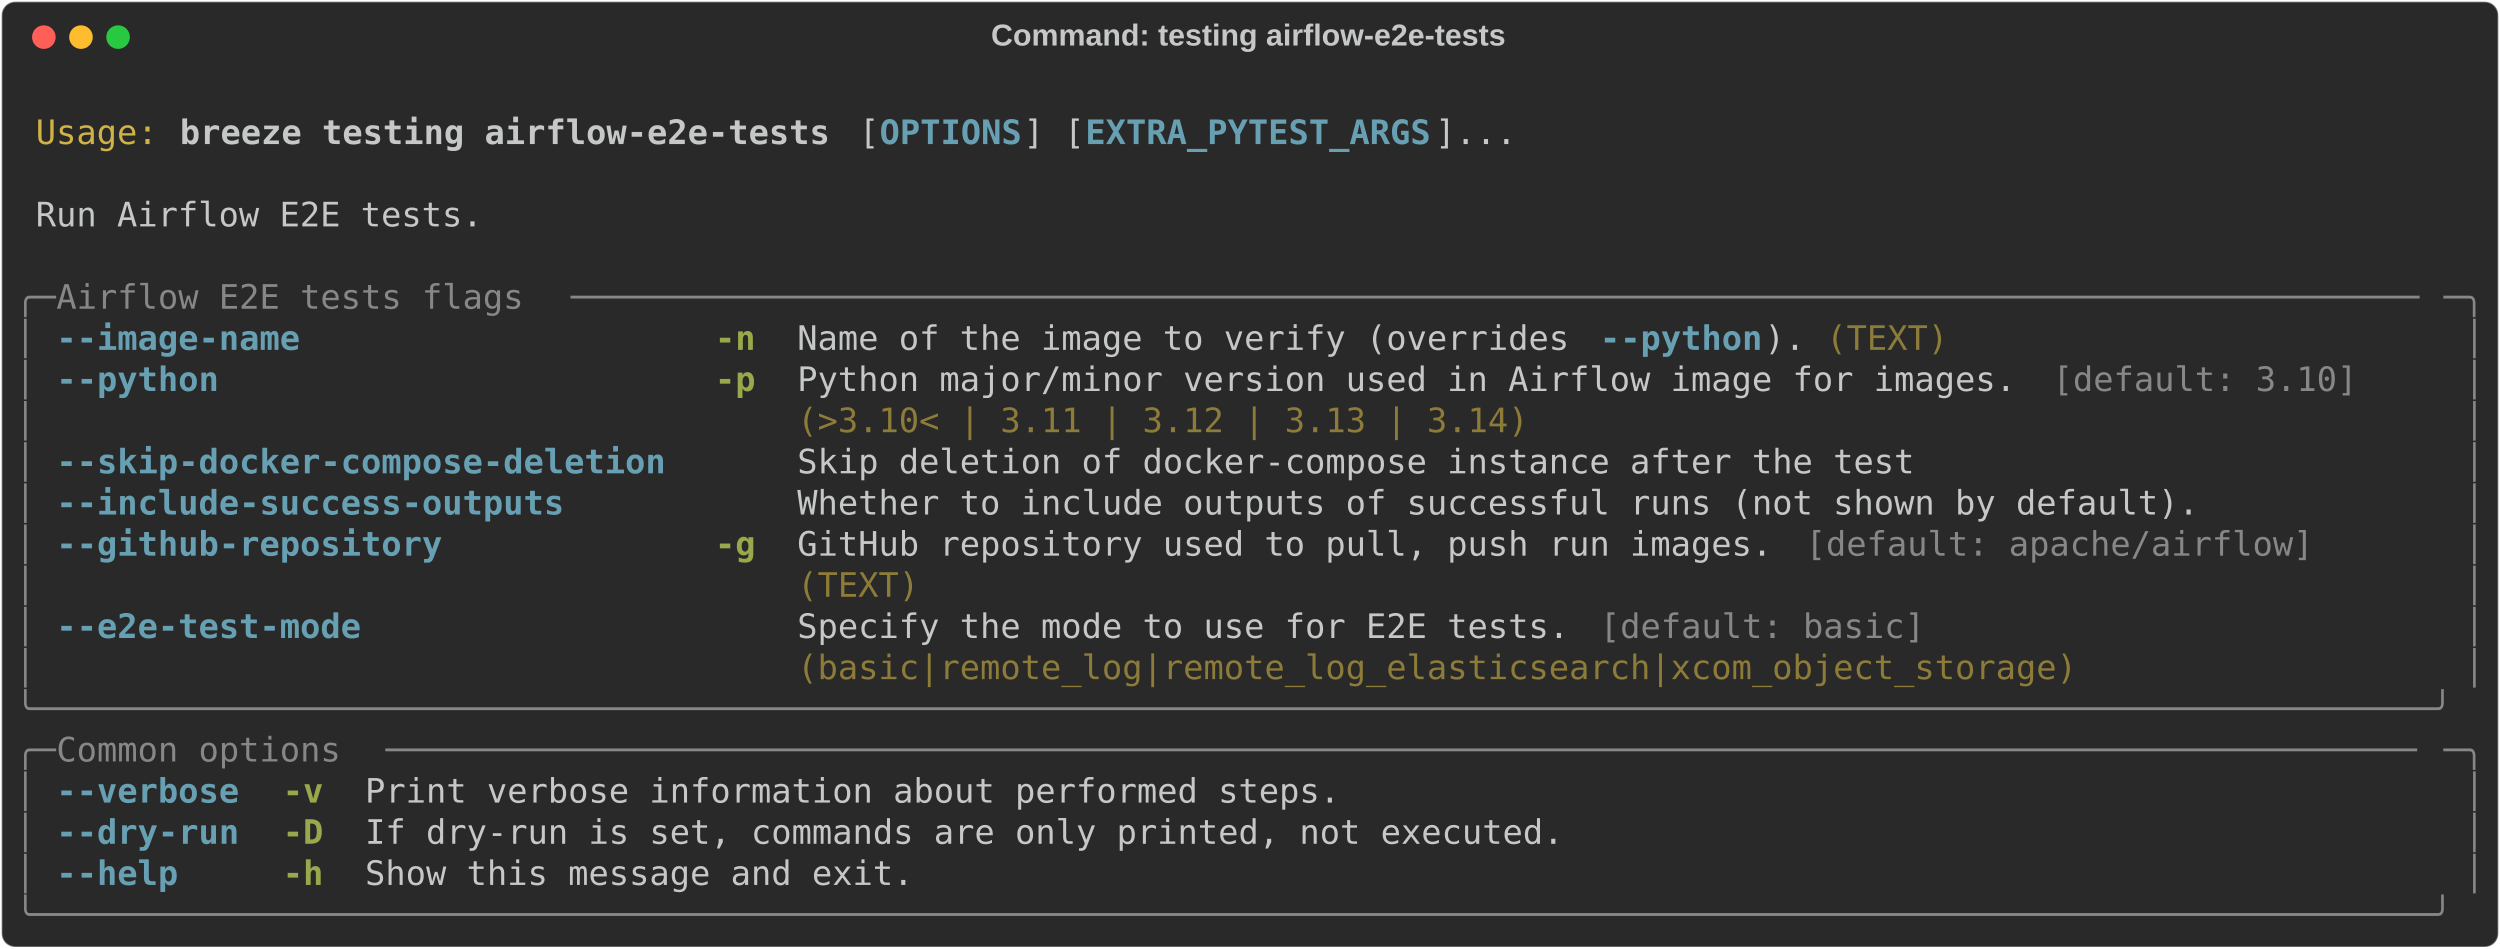
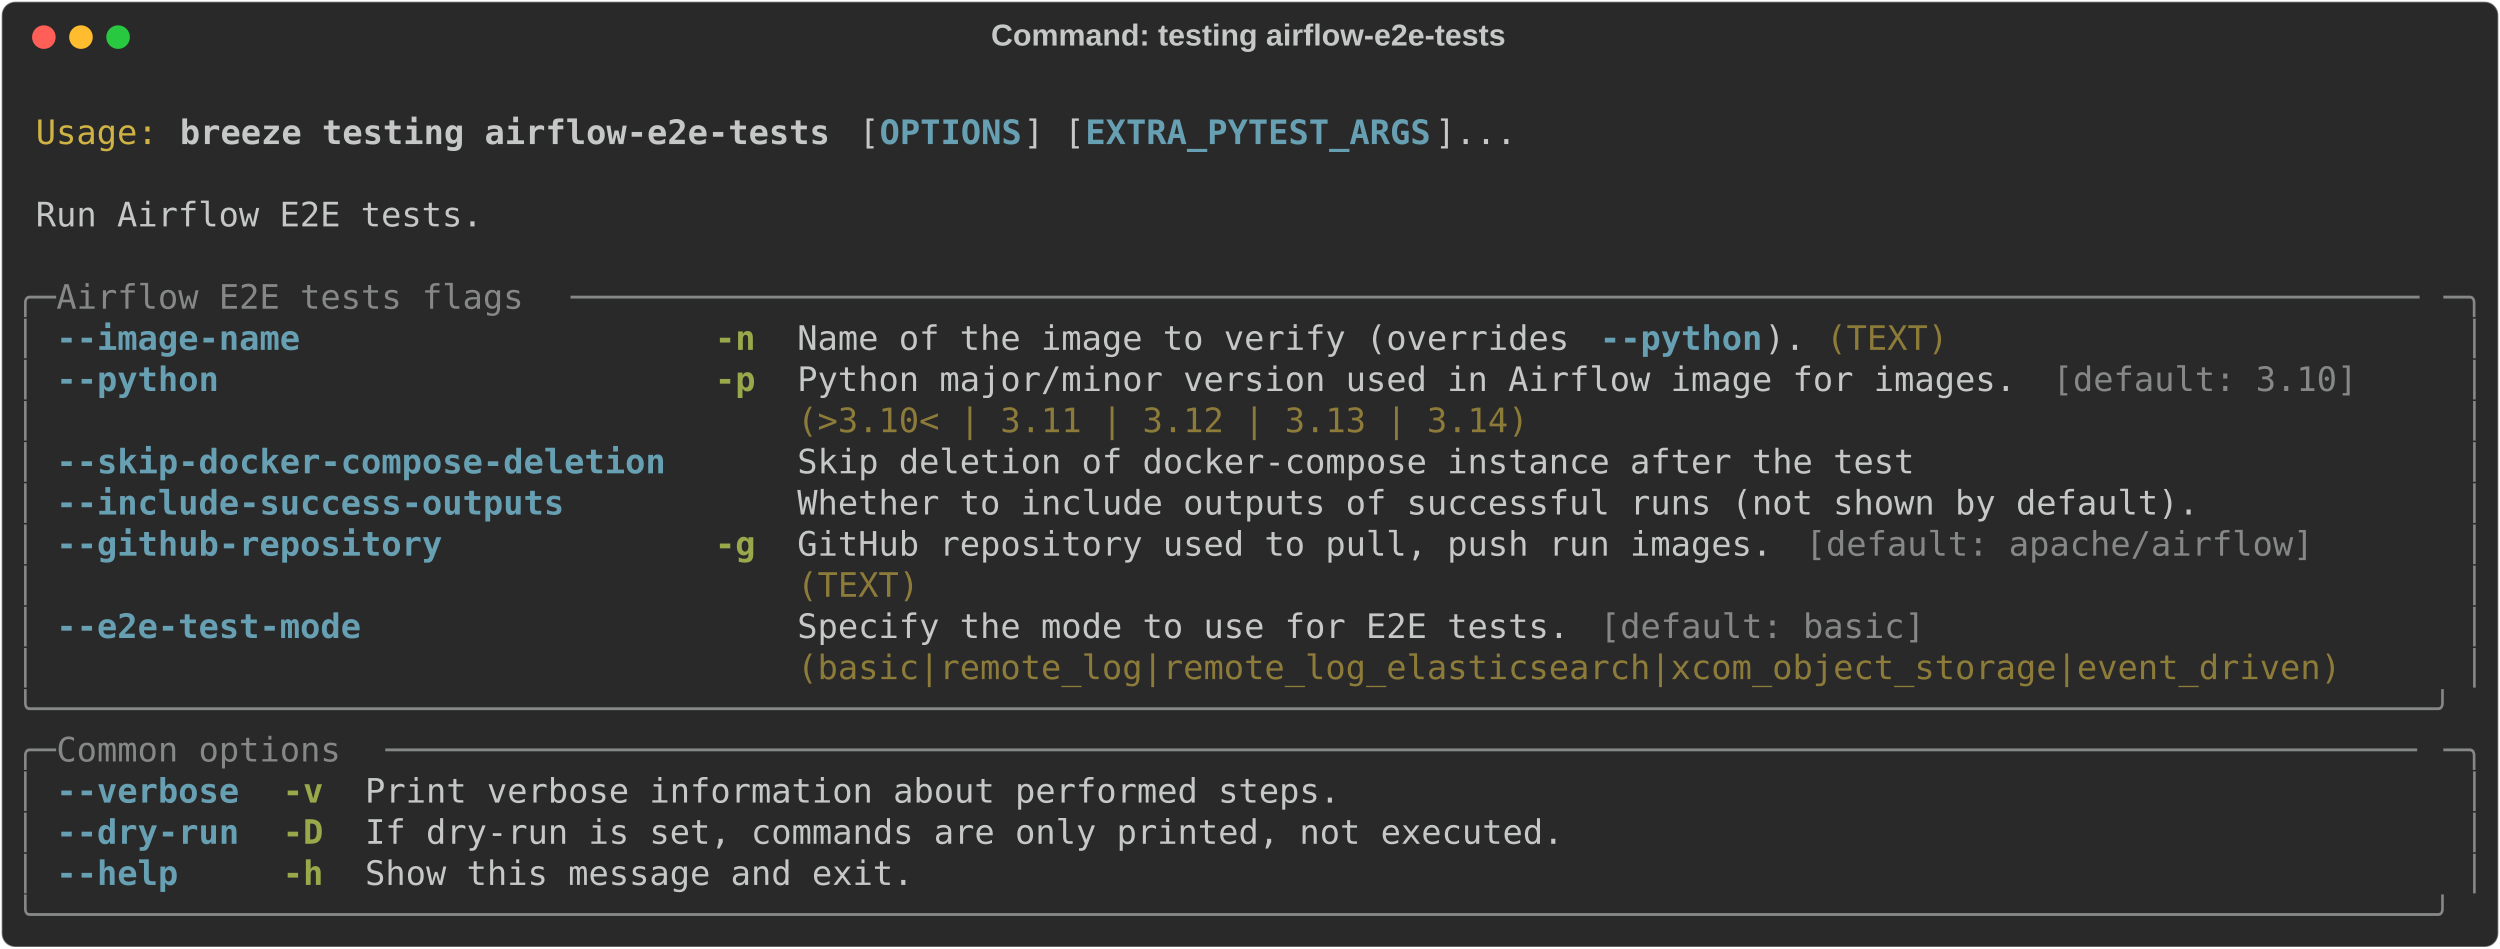
<svg xmlns="http://www.w3.org/2000/svg" class="rich-terminal" viewBox="0 0 1482 562.4">
  <style>

    @font-face {
        font-family: "Fira Code";
        src: local("FiraCode-Regular"),
                url("https://cdnjs.cloudflare.com/ajax/libs/firacode/6.2.0/woff2/FiraCode-Regular.woff2") format("woff2"),
                url("https://cdnjs.cloudflare.com/ajax/libs/firacode/6.2.0/woff/FiraCode-Regular.woff") format("woff");
        font-style: normal;
        font-weight: 400;
    }
    @font-face {
        font-family: "Fira Code";
        src: local("FiraCode-Bold"),
                url("https://cdnjs.cloudflare.com/ajax/libs/firacode/6.2.0/woff2/FiraCode-Bold.woff2") format("woff2"),
                url("https://cdnjs.cloudflare.com/ajax/libs/firacode/6.2.0/woff/FiraCode-Bold.woff") format("woff");
        font-style: bold;
        font-weight: 700;
    }

    .breeze-testing-airflow-e2e-tests-matrix {
        font-family: Fira Code, monospace;
        font-size: 20px;
        line-height: 24.4px;
        font-variant-east-asian: full-width;
    }

    .breeze-testing-airflow-e2e-tests-title {
        font-size: 18px;
        font-weight: bold;
        font-family: arial;
    }

    .breeze-testing-airflow-e2e-tests-r1 { fill: #c5c8c6 }
.breeze-testing-airflow-e2e-tests-r2 { fill: #d0b344 }
.breeze-testing-airflow-e2e-tests-r3 { fill: #c5c8c6;font-weight: bold }
.breeze-testing-airflow-e2e-tests-r4 { fill: #68a0b3;font-weight: bold }
.breeze-testing-airflow-e2e-tests-r5 { fill: #868887 }
.breeze-testing-airflow-e2e-tests-r6 { fill: #98a84b;font-weight: bold }
.breeze-testing-airflow-e2e-tests-r7 { fill: #8d7b39 }
    </style>
  <defs>
    <clipPath id="breeze-testing-airflow-e2e-tests-clip-terminal">
      <rect x="0" y="0" width="1463.0" height="511.4" />
    </clipPath>
    <clipPath id="breeze-testing-airflow-e2e-tests-line-0">
      <rect x="0" y="1.5" width="1464" height="24.65" />
    </clipPath>
    <clipPath id="breeze-testing-airflow-e2e-tests-line-1">
      <rect x="0" y="25.9" width="1464" height="24.65" />
    </clipPath>
    <clipPath id="breeze-testing-airflow-e2e-tests-line-2">
      <rect x="0" y="50.3" width="1464" height="24.65" />
    </clipPath>
    <clipPath id="breeze-testing-airflow-e2e-tests-line-3">
      <rect x="0" y="74.7" width="1464" height="24.65" />
    </clipPath>
    <clipPath id="breeze-testing-airflow-e2e-tests-line-4">
      <rect x="0" y="99.1" width="1464" height="24.65" />
    </clipPath>
    <clipPath id="breeze-testing-airflow-e2e-tests-line-5">
      <rect x="0" y="123.5" width="1464" height="24.65" />
    </clipPath>
    <clipPath id="breeze-testing-airflow-e2e-tests-line-6">
      <rect x="0" y="147.9" width="1464" height="24.65" />
    </clipPath>
    <clipPath id="breeze-testing-airflow-e2e-tests-line-7">
      <rect x="0" y="172.3" width="1464" height="24.65" />
    </clipPath>
    <clipPath id="breeze-testing-airflow-e2e-tests-line-8">
      <rect x="0" y="196.7" width="1464" height="24.65" />
    </clipPath>
    <clipPath id="breeze-testing-airflow-e2e-tests-line-9">
      <rect x="0" y="221.1" width="1464" height="24.65" />
    </clipPath>
    <clipPath id="breeze-testing-airflow-e2e-tests-line-10">
      <rect x="0" y="245.5" width="1464" height="24.65" />
    </clipPath>
    <clipPath id="breeze-testing-airflow-e2e-tests-line-11">
      <rect x="0" y="269.9" width="1464" height="24.65" />
    </clipPath>
    <clipPath id="breeze-testing-airflow-e2e-tests-line-12">
      <rect x="0" y="294.3" width="1464" height="24.65" />
    </clipPath>
    <clipPath id="breeze-testing-airflow-e2e-tests-line-13">
      <rect x="0" y="318.7" width="1464" height="24.65" />
    </clipPath>
    <clipPath id="breeze-testing-airflow-e2e-tests-line-14">
      <rect x="0" y="343.1" width="1464" height="24.65" />
    </clipPath>
    <clipPath id="breeze-testing-airflow-e2e-tests-line-15">
      <rect x="0" y="367.5" width="1464" height="24.65" />
    </clipPath>
    <clipPath id="breeze-testing-airflow-e2e-tests-line-16">
      <rect x="0" y="391.9" width="1464" height="24.65" />
    </clipPath>
    <clipPath id="breeze-testing-airflow-e2e-tests-line-17">
      <rect x="0" y="416.3" width="1464" height="24.65" />
    </clipPath>
    <clipPath id="breeze-testing-airflow-e2e-tests-line-18">
      <rect x="0" y="440.7" width="1464" height="24.65" />
    </clipPath>
    <clipPath id="breeze-testing-airflow-e2e-tests-line-19">
      <rect x="0" y="465.1" width="1464" height="24.65" />
    </clipPath>
  </defs>
  <rect fill="#292929" stroke="rgba(255,255,255,0.35)" stroke-width="1" x="1" y="1" width="1480" height="560.4" rx="8" />
  <text class="breeze-testing-airflow-e2e-tests-title" fill="#c5c8c6" text-anchor="middle" x="740" y="27">Command: testing airflow-e2e-tests</text>
  <g transform="translate(26,22)">
    <circle cx="0" cy="0" r="7" fill="#ff5f57" />
    <circle cx="22" cy="0" r="7" fill="#febc2e" />
    <circle cx="44" cy="0" r="7" fill="#28c840" />
  </g>
  <g transform="translate(9, 41)" clip-path="url(#breeze-testing-airflow-e2e-tests-clip-terminal)">
    <g class="breeze-testing-airflow-e2e-tests-matrix">
      <text class="breeze-testing-airflow-e2e-tests-r1" x="1464" y="20" textLength="12.2" clip-path="url(#breeze-testing-airflow-e2e-tests-line-0)">
</text>
      <text class="breeze-testing-airflow-e2e-tests-r2" x="12.2" y="44.4" textLength="73.2" clip-path="url(#breeze-testing-airflow-e2e-tests-line-1)">Usage:</text>
      <text class="breeze-testing-airflow-e2e-tests-r3" x="97.6" y="44.4" textLength="390.4" clip-path="url(#breeze-testing-airflow-e2e-tests-line-1)">breeze testing airflow-e2e-tests</text>
      <text class="breeze-testing-airflow-e2e-tests-r1" x="500.2" y="44.4" textLength="12.2" clip-path="url(#breeze-testing-airflow-e2e-tests-line-1)">[</text>
      <text class="breeze-testing-airflow-e2e-tests-r4" x="512.4" y="44.4" textLength="85.4" clip-path="url(#breeze-testing-airflow-e2e-tests-line-1)">OPTIONS</text>
      <text class="breeze-testing-airflow-e2e-tests-r1" x="597.8" y="44.4" textLength="36.6" clip-path="url(#breeze-testing-airflow-e2e-tests-line-1)">] [</text>
      <text class="breeze-testing-airflow-e2e-tests-r4" x="634.4" y="44.4" textLength="207.4" clip-path="url(#breeze-testing-airflow-e2e-tests-line-1)">EXTRA_PYTEST_ARGS</text>
      <text class="breeze-testing-airflow-e2e-tests-r1" x="841.8" y="44.4" textLength="48.8" clip-path="url(#breeze-testing-airflow-e2e-tests-line-1)">]...</text>
      <text class="breeze-testing-airflow-e2e-tests-r1" x="1464" y="44.4" textLength="12.2" clip-path="url(#breeze-testing-airflow-e2e-tests-line-1)">
</text>
      <text class="breeze-testing-airflow-e2e-tests-r1" x="1464" y="68.8" textLength="12.2" clip-path="url(#breeze-testing-airflow-e2e-tests-line-2)">
</text>
      <text class="breeze-testing-airflow-e2e-tests-r1" x="12.2" y="93.2" textLength="268.4" clip-path="url(#breeze-testing-airflow-e2e-tests-line-3)">Run Airflow E2E tests.</text>
      <text class="breeze-testing-airflow-e2e-tests-r1" x="1464" y="93.2" textLength="12.2" clip-path="url(#breeze-testing-airflow-e2e-tests-line-3)">
</text>
      <text class="breeze-testing-airflow-e2e-tests-r1" x="1464" y="117.6" textLength="12.2" clip-path="url(#breeze-testing-airflow-e2e-tests-line-4)">
</text>
      <text class="breeze-testing-airflow-e2e-tests-r5" x="0" y="142" textLength="24.4" clip-path="url(#breeze-testing-airflow-e2e-tests-line-5)">╭─</text>
      <text class="breeze-testing-airflow-e2e-tests-r5" x="24.4" y="142" textLength="305" clip-path="url(#breeze-testing-airflow-e2e-tests-line-5)"> Airflow E2E tests flags </text>
      <text class="breeze-testing-airflow-e2e-tests-r5" x="329.4" y="142" textLength="1110.2" clip-path="url(#breeze-testing-airflow-e2e-tests-line-5)">───────────────────────────────────────────────────────────────────────────────────────────</text>
      <text class="breeze-testing-airflow-e2e-tests-r5" x="1439.6" y="142" textLength="24.4" clip-path="url(#breeze-testing-airflow-e2e-tests-line-5)">─╮</text>
      <text class="breeze-testing-airflow-e2e-tests-r1" x="1464" y="142" textLength="12.2" clip-path="url(#breeze-testing-airflow-e2e-tests-line-5)">
</text>
      <text class="breeze-testing-airflow-e2e-tests-r5" x="0" y="166.4" textLength="12.2" clip-path="url(#breeze-testing-airflow-e2e-tests-line-6)">│</text>
      <text class="breeze-testing-airflow-e2e-tests-r4" x="24.4" y="166.4" textLength="366" clip-path="url(#breeze-testing-airflow-e2e-tests-line-6)">--image-name                  </text>
      <text class="breeze-testing-airflow-e2e-tests-r6" x="414.8" y="166.4" textLength="24.4" clip-path="url(#breeze-testing-airflow-e2e-tests-line-6)">-n</text>
      <text class="breeze-testing-airflow-e2e-tests-r1" x="463.6" y="166.4" textLength="475.8" clip-path="url(#breeze-testing-airflow-e2e-tests-line-6)">Name of the image to verify (overrides </text>
      <text class="breeze-testing-airflow-e2e-tests-r4" x="939.4" y="166.4" textLength="97.6" clip-path="url(#breeze-testing-airflow-e2e-tests-line-6)">--python</text>
      <text class="breeze-testing-airflow-e2e-tests-r1" x="1037" y="166.4" textLength="36.6" clip-path="url(#breeze-testing-airflow-e2e-tests-line-6)">). </text>
      <text class="breeze-testing-airflow-e2e-tests-r7" x="1073.6" y="166.4" textLength="73.2" clip-path="url(#breeze-testing-airflow-e2e-tests-line-6)">(TEXT)</text>
      <text class="breeze-testing-airflow-e2e-tests-r5" x="1451.8" y="166.4" textLength="12.2" clip-path="url(#breeze-testing-airflow-e2e-tests-line-6)">│</text>
      <text class="breeze-testing-airflow-e2e-tests-r1" x="1464" y="166.4" textLength="12.2" clip-path="url(#breeze-testing-airflow-e2e-tests-line-6)">
</text>
      <text class="breeze-testing-airflow-e2e-tests-r5" x="0" y="190.8" textLength="12.2" clip-path="url(#breeze-testing-airflow-e2e-tests-line-7)">│</text>
      <text class="breeze-testing-airflow-e2e-tests-r4" x="24.4" y="190.8" textLength="366" clip-path="url(#breeze-testing-airflow-e2e-tests-line-7)">--python                      </text>
      <text class="breeze-testing-airflow-e2e-tests-r6" x="414.8" y="190.8" textLength="24.4" clip-path="url(#breeze-testing-airflow-e2e-tests-line-7)">-p</text>
      <text class="breeze-testing-airflow-e2e-tests-r1" x="463.6" y="190.8" textLength="744.2" clip-path="url(#breeze-testing-airflow-e2e-tests-line-7)">Python major/minor version used in Airflow image for images. </text>
      <text class="breeze-testing-airflow-e2e-tests-r5" x="1207.8" y="190.8" textLength="183" clip-path="url(#breeze-testing-airflow-e2e-tests-line-7)">[default: 3.10]</text>
      <text class="breeze-testing-airflow-e2e-tests-r5" x="1451.8" y="190.8" textLength="12.2" clip-path="url(#breeze-testing-airflow-e2e-tests-line-7)">│</text>
      <text class="breeze-testing-airflow-e2e-tests-r1" x="1464" y="190.8" textLength="12.2" clip-path="url(#breeze-testing-airflow-e2e-tests-line-7)">
</text>
      <text class="breeze-testing-airflow-e2e-tests-r5" x="0" y="215.2" textLength="12.2" clip-path="url(#breeze-testing-airflow-e2e-tests-line-8)">│</text>
      <text class="breeze-testing-airflow-e2e-tests-r7" x="463.6" y="215.2" textLength="439.2" clip-path="url(#breeze-testing-airflow-e2e-tests-line-8)">(&gt;3.10&lt; | 3.11 | 3.12 | 3.13 | 3.14)</text>
      <text class="breeze-testing-airflow-e2e-tests-r5" x="1451.8" y="215.2" textLength="12.2" clip-path="url(#breeze-testing-airflow-e2e-tests-line-8)">│</text>
      <text class="breeze-testing-airflow-e2e-tests-r1" x="1464" y="215.2" textLength="12.2" clip-path="url(#breeze-testing-airflow-e2e-tests-line-8)">
</text>
      <text class="breeze-testing-airflow-e2e-tests-r5" x="0" y="239.6" textLength="12.2" clip-path="url(#breeze-testing-airflow-e2e-tests-line-9)">│</text>
      <text class="breeze-testing-airflow-e2e-tests-r4" x="24.4" y="239.6" textLength="366" clip-path="url(#breeze-testing-airflow-e2e-tests-line-9)">--skip-docker-compose-deletion</text>
      <text class="breeze-testing-airflow-e2e-tests-r1" x="463.6" y="239.6" textLength="671" clip-path="url(#breeze-testing-airflow-e2e-tests-line-9)">Skip deletion of docker-compose instance after the test</text>
      <text class="breeze-testing-airflow-e2e-tests-r5" x="1451.8" y="239.6" textLength="12.2" clip-path="url(#breeze-testing-airflow-e2e-tests-line-9)">│</text>
      <text class="breeze-testing-airflow-e2e-tests-r1" x="1464" y="239.6" textLength="12.2" clip-path="url(#breeze-testing-airflow-e2e-tests-line-9)">
</text>
      <text class="breeze-testing-airflow-e2e-tests-r5" x="0" y="264" textLength="12.2" clip-path="url(#breeze-testing-airflow-e2e-tests-line-10)">│</text>
      <text class="breeze-testing-airflow-e2e-tests-r4" x="24.4" y="264" textLength="366" clip-path="url(#breeze-testing-airflow-e2e-tests-line-10)">--include-success-outputs     </text>
      <text class="breeze-testing-airflow-e2e-tests-r1" x="463.6" y="264" textLength="841.8" clip-path="url(#breeze-testing-airflow-e2e-tests-line-10)">Whether to include outputs of successful runs (not shown by default).</text>
      <text class="breeze-testing-airflow-e2e-tests-r5" x="1451.8" y="264" textLength="12.2" clip-path="url(#breeze-testing-airflow-e2e-tests-line-10)">│</text>
      <text class="breeze-testing-airflow-e2e-tests-r1" x="1464" y="264" textLength="12.2" clip-path="url(#breeze-testing-airflow-e2e-tests-line-10)">
</text>
      <text class="breeze-testing-airflow-e2e-tests-r5" x="0" y="288.4" textLength="12.2" clip-path="url(#breeze-testing-airflow-e2e-tests-line-11)">│</text>
      <text class="breeze-testing-airflow-e2e-tests-r4" x="24.4" y="288.4" textLength="366" clip-path="url(#breeze-testing-airflow-e2e-tests-line-11)">--github-repository           </text>
      <text class="breeze-testing-airflow-e2e-tests-r6" x="414.8" y="288.4" textLength="24.4" clip-path="url(#breeze-testing-airflow-e2e-tests-line-11)">-g</text>
      <text class="breeze-testing-airflow-e2e-tests-r1" x="463.6" y="288.4" textLength="597.8" clip-path="url(#breeze-testing-airflow-e2e-tests-line-11)">GitHub repository used to pull, push run images. </text>
      <text class="breeze-testing-airflow-e2e-tests-r5" x="1061.4" y="288.4" textLength="305" clip-path="url(#breeze-testing-airflow-e2e-tests-line-11)">[default: apache/airflow]</text>
      <text class="breeze-testing-airflow-e2e-tests-r5" x="1451.8" y="288.4" textLength="12.2" clip-path="url(#breeze-testing-airflow-e2e-tests-line-11)">│</text>
      <text class="breeze-testing-airflow-e2e-tests-r1" x="1464" y="288.4" textLength="12.2" clip-path="url(#breeze-testing-airflow-e2e-tests-line-11)">
</text>
      <text class="breeze-testing-airflow-e2e-tests-r5" x="0" y="312.8" textLength="12.2" clip-path="url(#breeze-testing-airflow-e2e-tests-line-12)">│</text>
      <text class="breeze-testing-airflow-e2e-tests-r7" x="463.6" y="312.8" textLength="73.2" clip-path="url(#breeze-testing-airflow-e2e-tests-line-12)">(TEXT)</text>
      <text class="breeze-testing-airflow-e2e-tests-r5" x="1451.8" y="312.8" textLength="12.2" clip-path="url(#breeze-testing-airflow-e2e-tests-line-12)">│</text>
      <text class="breeze-testing-airflow-e2e-tests-r1" x="1464" y="312.8" textLength="12.2" clip-path="url(#breeze-testing-airflow-e2e-tests-line-12)">
</text>
      <text class="breeze-testing-airflow-e2e-tests-r5" x="0" y="337.2" textLength="12.2" clip-path="url(#breeze-testing-airflow-e2e-tests-line-13)">│</text>
      <text class="breeze-testing-airflow-e2e-tests-r4" x="24.4" y="337.2" textLength="366" clip-path="url(#breeze-testing-airflow-e2e-tests-line-13)">--e2e-test-mode               </text>
      <text class="breeze-testing-airflow-e2e-tests-r1" x="463.6" y="337.2" textLength="475.8" clip-path="url(#breeze-testing-airflow-e2e-tests-line-13)">Specify the mode to use for E2E tests. </text>
      <text class="breeze-testing-airflow-e2e-tests-r5" x="939.4" y="337.2" textLength="195.2" clip-path="url(#breeze-testing-airflow-e2e-tests-line-13)">[default: basic]</text>
      <text class="breeze-testing-airflow-e2e-tests-r5" x="1451.8" y="337.2" textLength="12.2" clip-path="url(#breeze-testing-airflow-e2e-tests-line-13)">│</text>
      <text class="breeze-testing-airflow-e2e-tests-r1" x="1464" y="337.2" textLength="12.2" clip-path="url(#breeze-testing-airflow-e2e-tests-line-13)">
</text>
      <text class="breeze-testing-airflow-e2e-tests-r5" x="0" y="361.6" textLength="12.2" clip-path="url(#breeze-testing-airflow-e2e-tests-line-14)">│</text>
-       <text class="breeze-testing-airflow-e2e-tests-r7" x="463.6" y="361.6" textLength="768.6" clip-path="url(#breeze-testing-airflow-e2e-tests-line-14)">(basic|remote_log|remote_log_elasticsearch|xcom_object_storage)</text>
+       <text class="breeze-testing-airflow-e2e-tests-r7" x="463.6" y="361.6" textLength="927.2" clip-path="url(#breeze-testing-airflow-e2e-tests-line-14)">(basic|remote_log|remote_log_elasticsearch|xcom_object_storage|event_driven)</text>
      <text class="breeze-testing-airflow-e2e-tests-r5" x="1451.8" y="361.6" textLength="12.2" clip-path="url(#breeze-testing-airflow-e2e-tests-line-14)">│</text>
      <text class="breeze-testing-airflow-e2e-tests-r1" x="1464" y="361.6" textLength="12.2" clip-path="url(#breeze-testing-airflow-e2e-tests-line-14)">
</text>
      <text class="breeze-testing-airflow-e2e-tests-r5" x="0" y="386" textLength="1464" clip-path="url(#breeze-testing-airflow-e2e-tests-line-15)">╰──────────────────────────────────────────────────────────────────────────────────────────────────────────────────────╯</text>
      <text class="breeze-testing-airflow-e2e-tests-r1" x="1464" y="386" textLength="12.2" clip-path="url(#breeze-testing-airflow-e2e-tests-line-15)">
</text>
      <text class="breeze-testing-airflow-e2e-tests-r5" x="0" y="410.4" textLength="24.4" clip-path="url(#breeze-testing-airflow-e2e-tests-line-16)">╭─</text>
      <text class="breeze-testing-airflow-e2e-tests-r5" x="24.4" y="410.4" textLength="195.2" clip-path="url(#breeze-testing-airflow-e2e-tests-line-16)"> Common options </text>
      <text class="breeze-testing-airflow-e2e-tests-r5" x="219.6" y="410.4" textLength="1220" clip-path="url(#breeze-testing-airflow-e2e-tests-line-16)">────────────────────────────────────────────────────────────────────────────────────────────────────</text>
      <text class="breeze-testing-airflow-e2e-tests-r5" x="1439.6" y="410.4" textLength="24.4" clip-path="url(#breeze-testing-airflow-e2e-tests-line-16)">─╮</text>
      <text class="breeze-testing-airflow-e2e-tests-r1" x="1464" y="410.4" textLength="12.2" clip-path="url(#breeze-testing-airflow-e2e-tests-line-16)">
</text>
      <text class="breeze-testing-airflow-e2e-tests-r5" x="0" y="434.8" textLength="12.2" clip-path="url(#breeze-testing-airflow-e2e-tests-line-17)">│</text>
      <text class="breeze-testing-airflow-e2e-tests-r4" x="24.4" y="434.8" textLength="109.8" clip-path="url(#breeze-testing-airflow-e2e-tests-line-17)">--verbose</text>
      <text class="breeze-testing-airflow-e2e-tests-r6" x="158.6" y="434.8" textLength="24.4" clip-path="url(#breeze-testing-airflow-e2e-tests-line-17)">-v</text>
      <text class="breeze-testing-airflow-e2e-tests-r1" x="207.4" y="434.8" textLength="585.6" clip-path="url(#breeze-testing-airflow-e2e-tests-line-17)">Print verbose information about performed steps.</text>
      <text class="breeze-testing-airflow-e2e-tests-r5" x="1451.8" y="434.8" textLength="12.2" clip-path="url(#breeze-testing-airflow-e2e-tests-line-17)">│</text>
      <text class="breeze-testing-airflow-e2e-tests-r1" x="1464" y="434.8" textLength="12.2" clip-path="url(#breeze-testing-airflow-e2e-tests-line-17)">
</text>
      <text class="breeze-testing-airflow-e2e-tests-r5" x="0" y="459.2" textLength="12.2" clip-path="url(#breeze-testing-airflow-e2e-tests-line-18)">│</text>
      <text class="breeze-testing-airflow-e2e-tests-r4" x="24.4" y="459.2" textLength="109.8" clip-path="url(#breeze-testing-airflow-e2e-tests-line-18)">--dry-run</text>
      <text class="breeze-testing-airflow-e2e-tests-r6" x="158.6" y="459.2" textLength="24.4" clip-path="url(#breeze-testing-airflow-e2e-tests-line-18)">-D</text>
      <text class="breeze-testing-airflow-e2e-tests-r1" x="207.4" y="459.2" textLength="719.8" clip-path="url(#breeze-testing-airflow-e2e-tests-line-18)">If dry-run is set, commands are only printed, not executed.</text>
      <text class="breeze-testing-airflow-e2e-tests-r5" x="1451.8" y="459.2" textLength="12.2" clip-path="url(#breeze-testing-airflow-e2e-tests-line-18)">│</text>
      <text class="breeze-testing-airflow-e2e-tests-r1" x="1464" y="459.2" textLength="12.2" clip-path="url(#breeze-testing-airflow-e2e-tests-line-18)">
</text>
      <text class="breeze-testing-airflow-e2e-tests-r5" x="0" y="483.6" textLength="12.2" clip-path="url(#breeze-testing-airflow-e2e-tests-line-19)">│</text>
      <text class="breeze-testing-airflow-e2e-tests-r4" x="24.4" y="483.6" textLength="109.8" clip-path="url(#breeze-testing-airflow-e2e-tests-line-19)">--help   </text>
      <text class="breeze-testing-airflow-e2e-tests-r6" x="158.6" y="483.6" textLength="24.4" clip-path="url(#breeze-testing-airflow-e2e-tests-line-19)">-h</text>
      <text class="breeze-testing-airflow-e2e-tests-r1" x="207.4" y="483.6" textLength="329.4" clip-path="url(#breeze-testing-airflow-e2e-tests-line-19)">Show this message and exit.</text>
      <text class="breeze-testing-airflow-e2e-tests-r5" x="1451.8" y="483.6" textLength="12.2" clip-path="url(#breeze-testing-airflow-e2e-tests-line-19)">│</text>
      <text class="breeze-testing-airflow-e2e-tests-r1" x="1464" y="483.6" textLength="12.2" clip-path="url(#breeze-testing-airflow-e2e-tests-line-19)">
</text>
      <text class="breeze-testing-airflow-e2e-tests-r5" x="0" y="508" textLength="1464" clip-path="url(#breeze-testing-airflow-e2e-tests-line-20)">╰──────────────────────────────────────────────────────────────────────────────────────────────────────────────────────╯</text>
      <text class="breeze-testing-airflow-e2e-tests-r1" x="1464" y="508" textLength="12.2" clip-path="url(#breeze-testing-airflow-e2e-tests-line-20)">
</text>
    </g>
  </g>
</svg>
